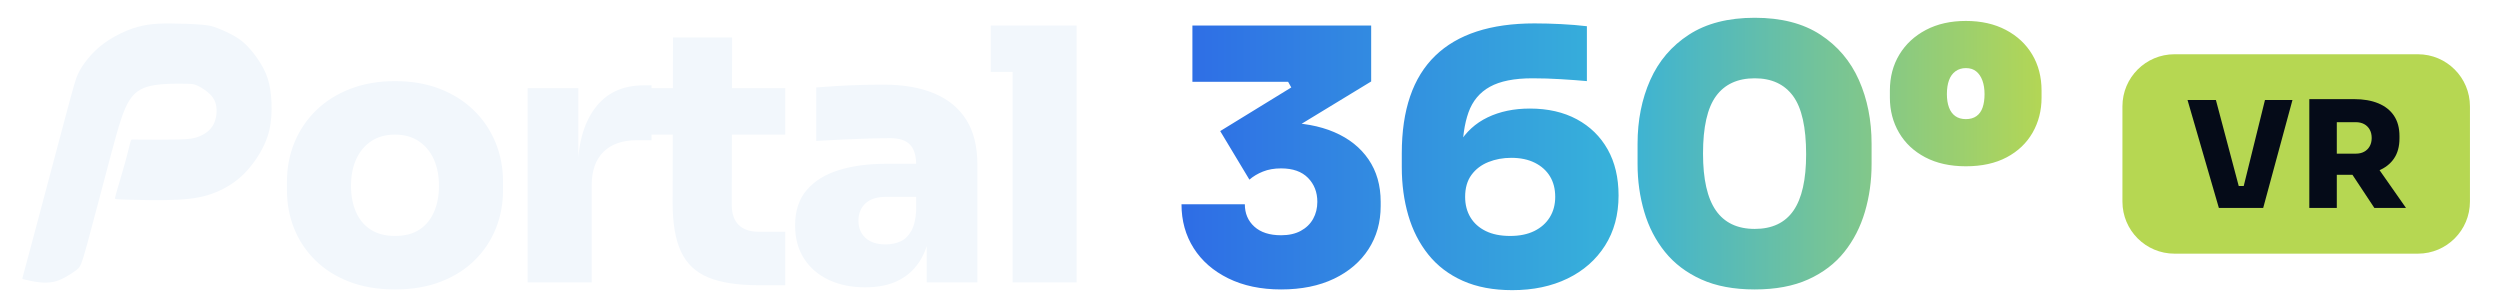
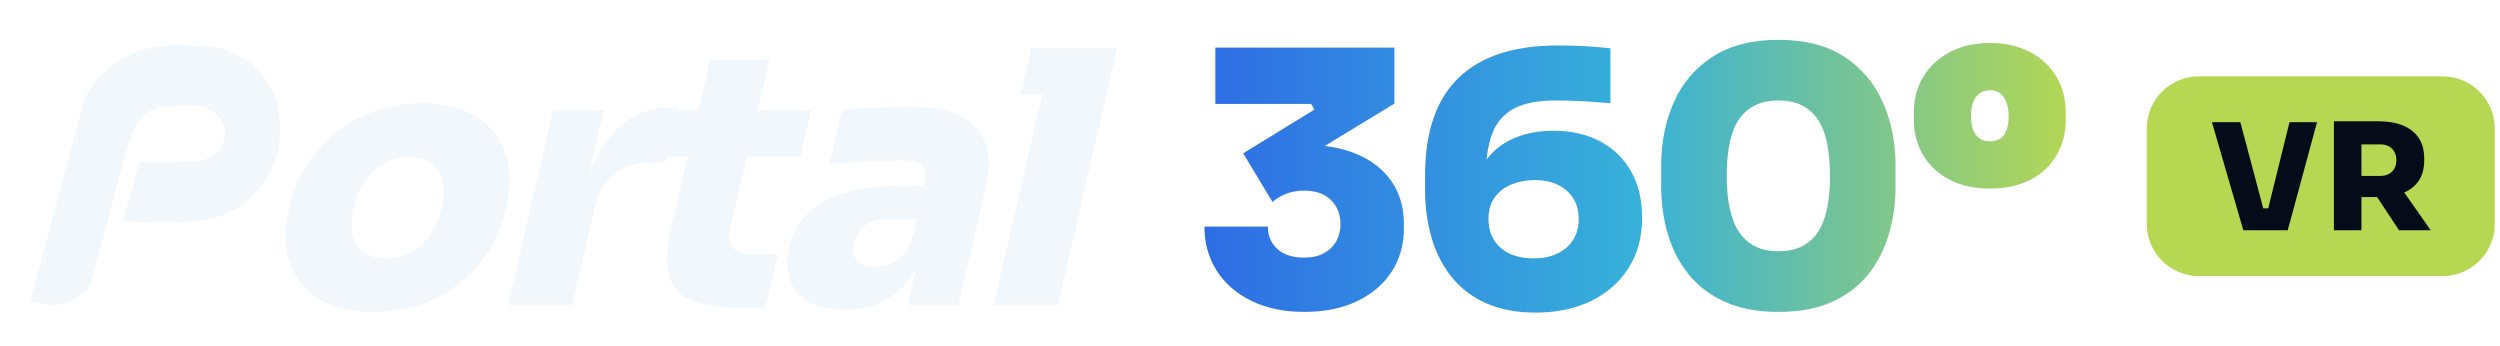
- <svg xmlns="http://www.w3.org/2000/svg" viewBox="9 288 682 84" width="682" height="84" role="img" aria-label="Portal 360º VR">
+ <svg xmlns="http://www.w3.org/2000/svg" viewBox="-2 282 681 94" width="681" height="94" role="img" aria-label="Portal 360º VR">
  <defs>
    <linearGradient id="vsg" x1="0" y1="0" x2="200" y2="200" gradientUnits="userSpaceOnUse">
      <stop offset="0" stop-color="#2E6BE6" />
      <stop offset="0.55" stop-color="#37B1DA" />
      <stop offset="1" stop-color="#B6D752" />
    </linearGradient>
    <radialGradient id="vss" cx="0.38" cy="0.32" r="0.8">
      <stop offset="0" stop-color="#1B3D72" />
      <stop offset="1" stop-color="#050B18" />
    </radialGradient>
    <linearGradient id="vwt" x1="314.4" y1="0" x2="554.8" y2="0" gradientUnits="userSpaceOnUse">
      <stop offset="0" stop-color="#2E6BE6" />
      <stop offset="0.5" stop-color="#37B1DA" />
      <stop offset="1" stop-color="#B6D752" />
    </linearGradient>
  </defs>
-   <path d="M80.202,316.827 C87.235,290.534 101.045,238.478 108.549,210.392 C116.052,182.306 117.246,178.189 119.172,174.072 C121.098,169.956 123.754,165.839 127.273,161.523 C130.792,157.207 135.174,152.692 140.818,148.576 C146.462,144.459 153.367,140.74 159.608,138.151 C165.85,135.562 171.427,134.101 177.005,133.238 C182.582,132.374 188.159,132.109 196.256,132.162 C204.353,132.215 214.969,132.586 221.626,133.145 C228.283,133.704 230.981,134.451 235.23,136.115 C239.478,137.78 245.277,140.364 249.927,143.148 C254.577,145.933 258.08,148.918 261.926,153.31 C265.773,157.702 269.964,163.501 272.949,169.156 C275.935,174.811 277.714,180.322 278.776,187.068 C279.839,193.814 280.183,201.794 279.638,209.43 C279.092,217.066 277.657,224.357 273.897,232.567 C270.136,240.777 264.05,249.905 256.988,256.938 C249.927,263.971 241.889,268.909 233.393,272.353 C224.896,275.798 215.939,277.75 201.931,278.467 C187.922,279.185 168.862,278.669 159.303,278.382 C149.744,278.094 149.686,278.037 149.916,276.946 C150.145,275.855 150.662,273.731 152.241,268.334 C153.82,262.938 156.461,254.269 158.442,247.035 C160.422,239.801 161.743,234.002 162.518,231.16 C163.293,228.318 163.522,228.433 164.441,228.491 C165.36,228.548 166.967,228.548 174.287,228.577 C181.607,228.605 194.639,228.663 203.108,228.433 C211.576,228.203 215.48,227.687 219.779,225.939 C224.077,224.19 228.771,221.21 231.464,216.309 C234.157,211.409 234.849,204.588 233.698,199.572 C232.546,194.555 229.55,191.342 226.403,188.825 C223.256,186.306 219.956,184.483 217.699,183.485 C215.441,182.486 214.226,182.313 208.192,182.183 C202.157,182.052 191.304,181.965 182.568,183.377 C173.832,184.789 167.212,187.699 162.009,195.706 C156.805,203.713 153.018,216.816 146.747,240.222 C140.476,263.627 131.722,297.334 126.865,314.974 C122.008,332.613 121.047,334.185 118.515,336.281 C115.983,338.377 111.879,340.996 108.343,342.917 C104.806,344.838 101.837,346.06 98.432,346.715 C95.026,347.37 91.184,347.458 87.024,346.998 C82.863,346.538 78.384,345.53 75.937,344.97 C73.49,344.41 73.075,344.297 72.995,343.974 C72.915,343.652 73.169,343.121 80.202,316.827 Z" fill="#F2F7FC" transform="translate(-8.886 250.969) scale(0.32864)" />
-   <g transform="translate(14 0)">
-     <path d="M102.752 366.96Q95.744 366.96 90.272 364.848Q84.8 362.736 81.008 358.992Q77.216 355.248 75.248 350.352Q73.28 345.456 73.28 339.888V337.584Q73.28 331.824 75.344 326.832Q77.408 321.84 81.248 318.096Q85.088 314.352 90.56 312.24Q96.032 310.128 102.752 310.128Q109.568 310.128 114.992 312.24Q120.416 314.352 124.256 318.096Q128.096 321.84 130.16 326.832Q132.224 331.824 132.224 337.584V339.888Q132.224 345.456 130.256 350.352Q128.288 355.248 124.496 358.992Q120.704 362.736 115.232 364.848Q109.76 366.96 102.752 366.96ZM102.752 352.368Q106.784 352.368 109.424 350.64Q112.064 348.912 113.408 345.792Q114.752 342.672 114.752 338.736Q114.752 334.608 113.36 331.488Q111.968 328.368 109.28 326.544Q106.592 324.72 102.752 324.72Q98.912 324.72 96.224 326.544Q93.536 328.368 92.144 331.488Q90.752 334.608 90.752 338.736Q90.752 342.672 92.096 345.792Q93.44 348.912 96.128 350.64Q98.816 352.368 102.752 352.368Z M138.944 365.04V312.048H152.768V335.088H152.576Q152.576 323.952 157.232 317.616Q161.888 311.28 170.624 311.28H172.736V326.256H168.704Q162.848 326.256 159.632 329.424Q156.416 332.592 156.416 338.544V365.04Z M202.016 365.808Q193.376 365.808 188.24 363.696Q183.104 361.584 180.8 356.688Q178.496 351.792 178.496 343.44L178.592 298.224H194.72L194.624 343.92Q194.624 347.472 196.496 349.344Q198.368 351.216 201.92 351.216H209.216V365.808ZM170.816 324.72V312.048H209.216V324.72Z M247.808 365.04V349.488H244.928V332.88Q244.928 329.232 243.248 327.456Q241.568 325.68 237.728 325.68Q235.904 325.68 232.352 325.776Q228.8 325.872 224.864 326.064Q220.928 326.256 217.664 326.448V311.856Q219.968 311.664 223.136 311.472Q226.304 311.28 229.712 311.184Q233.12 311.088 236 311.088Q244.16 311.088 249.872 313.488Q255.584 315.888 258.608 320.688Q261.632 325.488 261.632 332.88V365.04ZM231.008 366.384Q225.44 366.384 221.12 364.368Q216.8 362.352 214.352 358.56Q211.904 354.768 211.904 349.488Q211.904 343.536 215.072 339.84Q218.24 336.144 223.808 334.416Q229.376 332.688 236.576 332.688H246.848V341.712H236.576Q233.024 341.712 231.104 343.488Q229.184 345.264 229.184 348.24Q229.184 351.12 231.104 352.896Q233.024 354.672 236.576 354.672Q238.88 354.672 240.656 353.856Q242.432 353.04 243.584 351.024Q244.736 349.008 244.928 345.456L248.96 349.296Q248.48 354.768 246.32 358.56Q244.16 362.352 240.368 364.368Q236.576 366.384 231.008 366.384Z M271.232 365.04V294.96H288.704V365.04ZM265.28 307.632V294.96H288.704V307.632Z" fill="#F2F7FC" />
-     <path d="M344.48 366.96Q336.224 366.96 330.08 363.936Q323.936 360.912 320.624 355.68Q317.312 350.448 317.312 343.728H334.592Q334.592 347.472 337.184 349.824Q339.776 352.176 344.48 352.176Q347.648 352.176 349.856 350.976Q352.064 349.776 353.216 347.712Q354.368 345.648 354.368 343.056Q354.368 339.12 351.824 336.528Q349.28 333.936 344.48 333.936Q341.696 333.936 339.536 334.8Q337.376 335.664 335.84 337.008L327.872 323.76L347.264 311.856L346.4 310.32H320.288V294.96H369.056V310.224L343.808 325.584L335.744 322.608Q337.76 322.032 340.016 321.744Q342.272 321.456 344.672 321.456Q352.928 321.456 358.976 324.048Q365.024 326.64 368.336 331.488Q371.648 336.336 371.648 343.056V344.208Q371.648 350.832 368.336 355.968Q365.024 361.104 358.928 364.032Q352.832 366.96 344.48 366.96Z M407.552 367.152Q399.776 367.152 394.064 364.608Q388.352 362.064 384.656 357.456Q380.96 352.848 379.184 346.752Q377.408 340.656 377.408 333.648V329.808Q377.408 312.048 386.528 303.216Q395.648 294.384 413.6 294.384Q417.152 294.384 420.896 294.576Q424.64 294.768 427.904 295.152V310.128Q424.736 309.84 420.8 309.6Q416.864 309.36 413.024 309.36Q405.632 309.36 401.456 311.664Q397.28 313.968 395.6 318.672Q393.92 323.376 393.92 330.576V338.832L390.08 339.024Q390.176 331.92 393.008 327.168Q395.84 322.416 400.832 320.016Q405.824 317.616 412.352 317.616Q419.744 317.616 425.168 320.544Q430.592 323.472 433.568 328.752Q436.544 334.032 436.544 341.328Q436.544 349.2 432.848 355.008Q429.152 360.816 422.624 363.984Q416.096 367.152 407.552 367.152ZM406.976 352.368Q410.816 352.368 413.552 351.024Q416.288 349.68 417.776 347.28Q419.264 344.88 419.264 341.712Q419.264 338.448 417.824 336.096Q416.384 333.744 413.696 332.4Q411.008 331.056 407.264 331.056Q403.904 331.056 401.024 332.208Q398.144 333.36 396.416 335.712Q394.688 338.064 394.688 341.712Q394.688 344.88 396.128 347.28Q397.568 349.68 400.304 351.024Q403.04 352.368 406.976 352.368Z M473.696 366.96Q465.152 366.96 459.104 364.224Q453.056 361.488 449.216 356.736Q445.376 351.984 443.552 345.792Q441.728 339.6 441.728 332.784V327.216Q441.728 317.616 445.184 309.84Q448.64 302.064 455.744 297.456Q462.848 292.848 473.696 292.848Q484.544 292.848 491.6 297.456Q498.656 302.064 502.112 309.84Q505.568 317.616 505.568 327.216V332.784Q505.568 339.6 503.744 345.792Q501.92 351.984 498.128 356.736Q494.336 361.488 488.288 364.224Q482.24 366.96 473.696 366.96ZM473.696 350.448Q480.8 350.448 484.256 345.456Q487.712 340.464 487.712 330.096Q487.712 319.056 484.16 314.208Q480.608 309.36 473.696 309.36Q466.688 309.36 463.136 314.208Q459.584 319.056 459.584 329.904Q459.584 340.368 463.088 345.408Q466.592 350.448 473.696 350.448Z M531.296 333.36Q524.864 333.36 520.208 330.912Q515.552 328.464 513.056 324.192Q510.56 319.92 510.56 314.64V312.72Q510.56 307.152 513.152 302.88Q515.744 298.608 520.4 296.16Q525.056 293.712 531.296 293.712Q537.536 293.712 542.192 296.16Q546.848 298.608 549.392 302.88Q551.936 307.152 551.936 312.72V314.64Q551.936 319.92 549.488 324.192Q547.04 328.464 542.432 330.912Q537.824 333.36 531.296 333.36ZM531.296 320.496Q533.024 320.496 534.176 319.68Q535.328 318.864 535.856 317.328Q536.384 315.792 536.384 313.68Q536.384 311.568 535.808 309.984Q535.232 308.4 534.128 307.488Q533.024 306.576 531.296 306.576Q529.664 306.576 528.464 307.44Q527.264 308.304 526.688 309.888Q526.112 311.472 526.112 313.68Q526.112 315.792 526.688 317.328Q527.264 318.864 528.416 319.68Q529.568 320.496 531.296 320.496Z" fill="url(#vwt)" />
-     <rect x="574.0" y="302.8" width="94.8" height="54.4" rx="14.2" fill="#B6D752" />
-     <path d="M600.305 344.717 591.757 315.283H599.498L605.909 339.435L604.498 338.749H608.369L606.917 339.435L612.884 315.283H620.384L612.401 344.717Z M624.98 344.717V315.041H632.48V344.717ZM642.721 344.717 634.456 332.218H642.6L651.35 344.717ZM630.585 335.685V329.919H637.641Q638.972 329.919 639.939 329.395Q640.907 328.871 641.451 327.903Q641.996 326.936 641.996 325.645Q641.996 324.315 641.451 323.347Q640.907 322.38 639.939 321.855Q638.972 321.331 637.641 321.331H630.585V315.041H637.197Q641.028 315.041 643.81 316.19Q646.592 317.34 648.084 319.577Q649.576 321.815 649.576 325.121V325.766Q649.576 329.073 648.064 331.27Q646.552 333.468 643.79 334.576Q641.028 335.685 637.197 335.685Z" fill="#050B18" />
+   <g transform="translate(-8.776 0)">
+     <path d="M80.202,316.827 C87.235,290.534 101.045,238.478 108.549,210.392 C116.052,182.306 117.246,178.189 119.172,174.072 C121.098,169.956 123.754,165.839 127.273,161.523 C130.792,157.207 135.174,152.692 140.818,148.576 C146.462,144.459 153.367,140.74 159.608,138.151 C165.85,135.562 171.427,134.101 177.005,133.238 C182.582,132.374 188.159,132.109 196.256,132.162 C204.353,132.215 214.969,132.586 221.626,133.145 C228.283,133.704 230.981,134.451 235.23,136.115 C239.478,137.78 245.277,140.364 249.927,143.148 C254.577,145.933 258.08,148.918 261.926,153.31 C265.773,157.702 269.964,163.501 272.949,169.156 C275.935,174.811 277.714,180.322 278.776,187.068 C279.839,193.814 280.183,201.794 279.638,209.43 C279.092,217.066 277.657,224.357 273.897,232.567 C270.136,240.777 264.05,249.905 256.988,256.938 C249.927,263.971 241.889,268.909 233.393,272.353 C224.896,275.798 215.939,277.75 201.931,278.467 C187.922,279.185 168.862,278.669 159.303,278.382 C149.744,278.094 149.686,278.037 149.916,276.946 C150.145,275.855 150.662,273.731 152.241,268.334 C153.82,262.938 156.461,254.269 158.442,247.035 C160.422,239.801 161.743,234.002 162.518,231.16 C163.293,228.318 163.522,228.433 164.441,228.491 C165.36,228.548 166.967,228.548 174.287,228.577 C181.607,228.605 194.639,228.663 203.108,228.433 C211.576,228.203 215.48,227.687 219.779,225.939 C224.077,224.19 228.771,221.21 231.464,216.309 C234.157,211.409 234.849,204.588 233.698,199.572 C232.546,194.555 229.55,191.342 226.403,188.825 C223.256,186.306 219.956,184.483 217.699,183.485 C215.441,182.486 214.226,182.313 208.192,182.183 C202.157,182.052 191.304,181.965 182.568,183.377 C173.832,184.789 167.212,187.699 162.009,195.706 C156.805,203.713 153.018,216.816 146.747,240.222 C140.476,263.627 131.722,297.334 126.865,314.974 C122.008,332.613 121.047,334.185 118.515,336.281 C115.983,338.377 111.879,340.996 108.343,342.917 C104.806,344.838 101.837,346.06 98.432,346.715 C95.026,347.37 91.184,347.458 87.024,346.998 C82.863,346.538 78.384,345.53 75.937,344.97 C73.49,344.41 73.075,344.297 72.995,343.974 C72.915,343.652 73.169,343.121 80.202,316.827 Z" fill="#F2F7FC" transform="translate(-8.867 250.980) scale(0.32843)" />
+     <g transform="translate(6.247 0)">
+       <g transform="translate(0 365.040) skewX(-13) translate(0 -365.040)">
+         <path d="M102.752 366.96Q95.744 366.96 90.272 364.848Q84.8 362.736 81.008 358.992Q77.216 355.248 75.248 350.352Q73.28 345.456 73.28 339.888V337.584Q73.28 331.824 75.344 326.832Q77.408 321.84 81.248 318.096Q85.088 314.352 90.56 312.24Q96.032 310.128 102.752 310.128Q109.568 310.128 114.992 312.24Q120.416 314.352 124.256 318.096Q128.096 321.84 130.16 326.832Q132.224 331.824 132.224 337.584V339.888Q132.224 345.456 130.256 350.352Q128.288 355.248 124.496 358.992Q120.704 362.736 115.232 364.848Q109.76 366.96 102.752 366.96ZM102.752 352.368Q106.784 352.368 109.424 350.64Q112.064 348.912 113.408 345.792Q114.752 342.672 114.752 338.736Q114.752 334.608 113.36 331.488Q111.968 328.368 109.28 326.544Q106.592 324.72 102.752 324.72Q98.912 324.72 96.224 326.544Q93.536 328.368 92.144 331.488Q90.752 334.608 90.752 338.736Q90.752 342.672 92.096 345.792Q93.44 348.912 96.128 350.64Q98.816 352.368 102.752 352.368Z M138.944 365.04V312.048H152.768V335.088H152.576Q152.576 323.952 157.232 317.616Q161.888 311.28 170.624 311.28H172.736V326.256H168.704Q162.848 326.256 159.632 329.424Q156.416 332.592 156.416 338.544V365.04Z M202.016 365.808Q193.376 365.808 188.24 363.696Q183.104 361.584 180.8 356.688Q178.496 351.792 178.496 343.44L178.592 298.224H194.72L194.624 343.92Q194.624 347.472 196.496 349.344Q198.368 351.216 201.92 351.216H209.216V365.808ZM170.816 324.72V312.048H209.216V324.72Z M247.808 365.04V349.488H244.928V332.88Q244.928 329.232 243.248 327.456Q241.568 325.68 237.728 325.68Q235.904 325.68 232.352 325.776Q228.8 325.872 224.864 326.064Q220.928 326.256 217.664 326.448V311.856Q219.968 311.664 223.136 311.472Q226.304 311.28 229.712 311.184Q233.12 311.088 236 311.088Q244.16 311.088 249.872 313.488Q255.584 315.888 258.608 320.688Q261.632 325.488 261.632 332.88V365.04ZM231.008 366.384Q225.44 366.384 221.12 364.368Q216.8 362.352 214.352 358.56Q211.904 354.768 211.904 349.488Q211.904 343.536 215.072 339.84Q218.24 336.144 223.808 334.416Q229.376 332.688 236.576 332.688H246.848V341.712H236.576Q233.024 341.712 231.104 343.488Q229.184 345.264 229.184 348.24Q229.184 351.12 231.104 352.896Q233.024 354.672 236.576 354.672Q238.88 354.672 240.656 353.856Q242.432 353.04 243.584 351.024Q244.736 349.008 244.928 345.456L248.96 349.296Q248.48 354.768 246.32 358.56Q244.16 362.352 240.368 364.368Q236.576 366.384 231.008 366.384Z M271.232 365.04V294.96H288.704V365.04ZM265.28 307.632V294.96H288.704V307.632Z" fill="#F2F7FC" />
+       </g>
+     </g>
+     <g transform="translate(17.552 0)">
+       <path d="M344.48 366.96Q336.224 366.96 330.08 363.936Q323.936 360.912 320.624 355.68Q317.312 350.448 317.312 343.728H334.592Q334.592 347.472 337.184 349.824Q339.776 352.176 344.48 352.176Q347.648 352.176 349.856 350.976Q352.064 349.776 353.216 347.712Q354.368 345.648 354.368 343.056Q354.368 339.12 351.824 336.528Q349.28 333.936 344.48 333.936Q341.696 333.936 339.536 334.8Q337.376 335.664 335.84 337.008L327.872 323.76L347.264 311.856L346.4 310.32H320.288V294.96H369.056V310.224L343.808 325.584L335.744 322.608Q337.76 322.032 340.016 321.744Q342.272 321.456 344.672 321.456Q352.928 321.456 358.976 324.048Q365.024 326.64 368.336 331.488Q371.648 336.336 371.648 343.056V344.208Q371.648 350.832 368.336 355.968Q365.024 361.104 358.928 364.032Q352.832 366.96 344.48 366.96Z M407.552 367.152Q399.776 367.152 394.064 364.608Q388.352 362.064 384.656 357.456Q380.96 352.848 379.184 346.752Q377.408 340.656 377.408 333.648V329.808Q377.408 312.048 386.528 303.216Q395.648 294.384 413.6 294.384Q417.152 294.384 420.896 294.576Q424.64 294.768 427.904 295.152V310.128Q424.736 309.84 420.8 309.6Q416.864 309.36 413.024 309.36Q405.632 309.36 401.456 311.664Q397.28 313.968 395.6 318.672Q393.92 323.376 393.92 330.576V338.832L390.08 339.024Q390.176 331.92 393.008 327.168Q395.84 322.416 400.832 320.016Q405.824 317.616 412.352 317.616Q419.744 317.616 425.168 320.544Q430.592 323.472 433.568 328.752Q436.544 334.032 436.544 341.328Q436.544 349.2 432.848 355.008Q429.152 360.816 422.624 363.984Q416.096 367.152 407.552 367.152ZM406.976 352.368Q410.816 352.368 413.552 351.024Q416.288 349.68 417.776 347.28Q419.264 344.88 419.264 341.712Q419.264 338.448 417.824 336.096Q416.384 333.744 413.696 332.4Q411.008 331.056 407.264 331.056Q403.904 331.056 401.024 332.208Q398.144 333.36 396.416 335.712Q394.688 338.064 394.688 341.712Q394.688 344.88 396.128 347.28Q397.568 349.68 400.304 351.024Q403.04 352.368 406.976 352.368Z M473.696 366.96Q465.152 366.96 459.104 364.224Q453.056 361.488 449.216 356.736Q445.376 351.984 443.552 345.792Q441.728 339.6 441.728 332.784V327.216Q441.728 317.616 445.184 309.84Q448.64 302.064 455.744 297.456Q462.848 292.848 473.696 292.848Q484.544 292.848 491.6 297.456Q498.656 302.064 502.112 309.84Q505.568 317.616 505.568 327.216V332.784Q505.568 339.6 503.744 345.792Q501.92 351.984 498.128 356.736Q494.336 361.488 488.288 364.224Q482.24 366.96 473.696 366.96ZM473.696 350.448Q480.8 350.448 484.256 345.456Q487.712 340.464 487.712 330.096Q487.712 319.056 484.16 314.208Q480.608 309.36 473.696 309.36Q466.688 309.36 463.136 314.208Q459.584 319.056 459.584 329.904Q459.584 340.368 463.088 345.408Q466.592 350.448 473.696 350.448Z M531.296 333.36Q524.864 333.36 520.208 330.912Q515.552 328.464 513.056 324.192Q510.56 319.92 510.56 314.64V312.72Q510.56 307.152 513.152 302.88Q515.744 298.608 520.4 296.16Q525.056 293.712 531.296 293.712Q537.536 293.712 542.192 296.16Q546.848 298.608 549.392 302.88Q551.936 307.152 551.936 312.72V314.64Q551.936 319.92 549.488 324.192Q547.04 328.464 542.432 330.912Q537.824 333.36 531.296 333.36ZM531.296 320.496Q533.024 320.496 534.176 319.68Q535.328 318.864 535.856 317.328Q536.384 315.792 536.384 313.68Q536.384 311.568 535.808 309.984Q535.232 308.4 534.128 307.488Q533.024 306.576 531.296 306.576Q529.664 306.576 528.464 307.44Q527.264 308.304 526.688 309.888Q526.112 311.472 526.112 313.68Q526.112 315.792 526.688 317.328Q527.264 318.864 528.416 319.68Q529.568 320.496 531.296 320.496Z" fill="url(#vwt)" />
+       <rect x="574.0" y="302.8" width="94.8" height="54.4" rx="14.2" fill="#B6D752" />
+       <path d="M600.305 344.717 591.757 315.283H599.498L605.909 339.435L604.498 338.749H608.369L606.917 339.435L612.884 315.283H620.384L612.401 344.717Z M624.98 344.717V315.041H632.48V344.717ZM642.721 344.717 634.456 332.218H642.6L651.35 344.717ZM630.585 335.685V329.919H637.641Q638.972 329.919 639.939 329.395Q640.907 328.871 641.451 327.903Q641.996 326.936 641.996 325.645Q641.996 324.315 641.451 323.347Q640.907 322.38 639.939 321.855Q638.972 321.331 637.641 321.331H630.585V315.041H637.197Q641.028 315.041 643.81 316.19Q646.592 317.34 648.084 319.577Q649.576 321.815 649.576 325.121V325.766Q649.576 329.073 648.064 331.27Q646.552 333.468 643.79 334.576Q641.028 335.685 637.197 335.685Z" fill="#050B18" />
+     </g>
  </g>
</svg>
